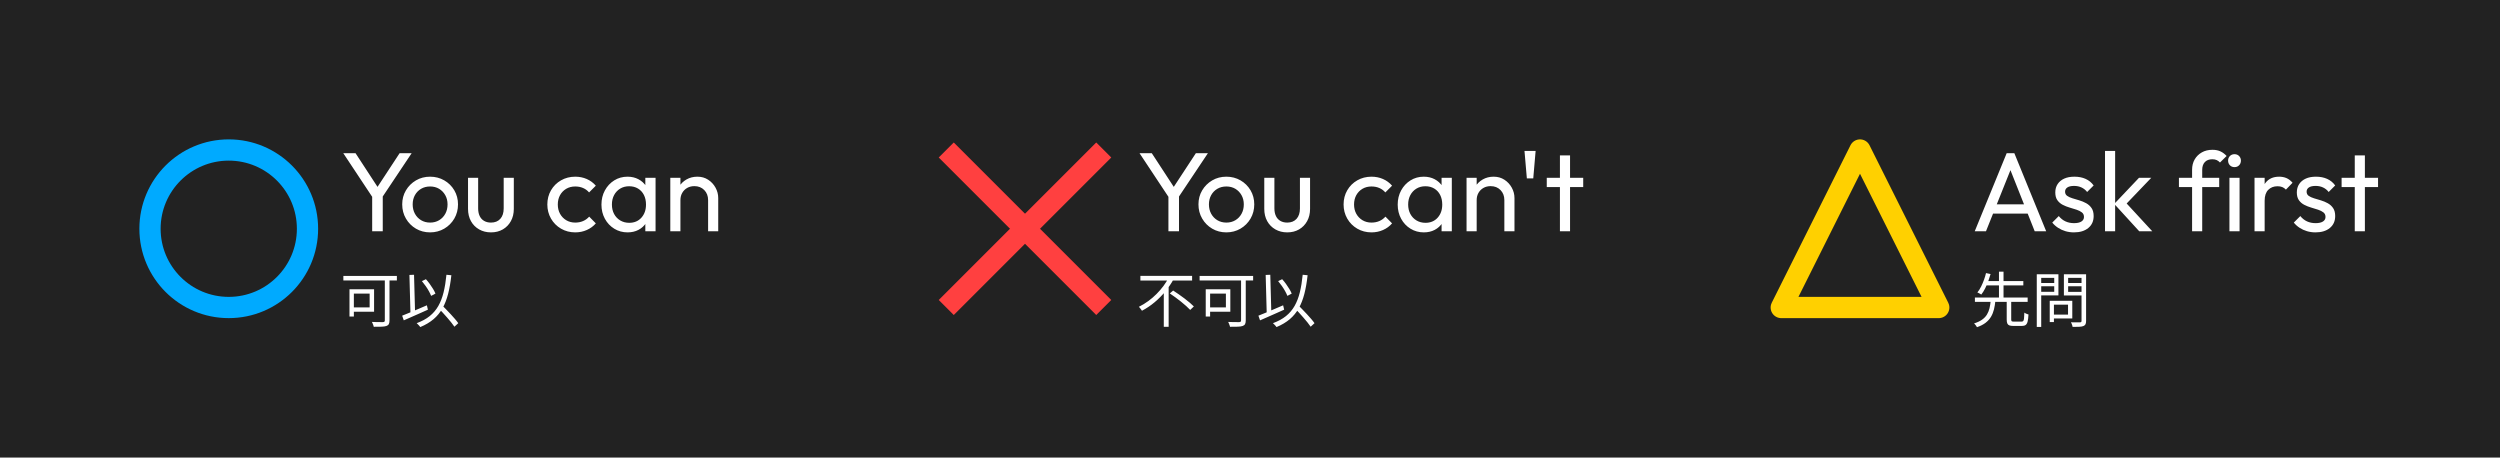
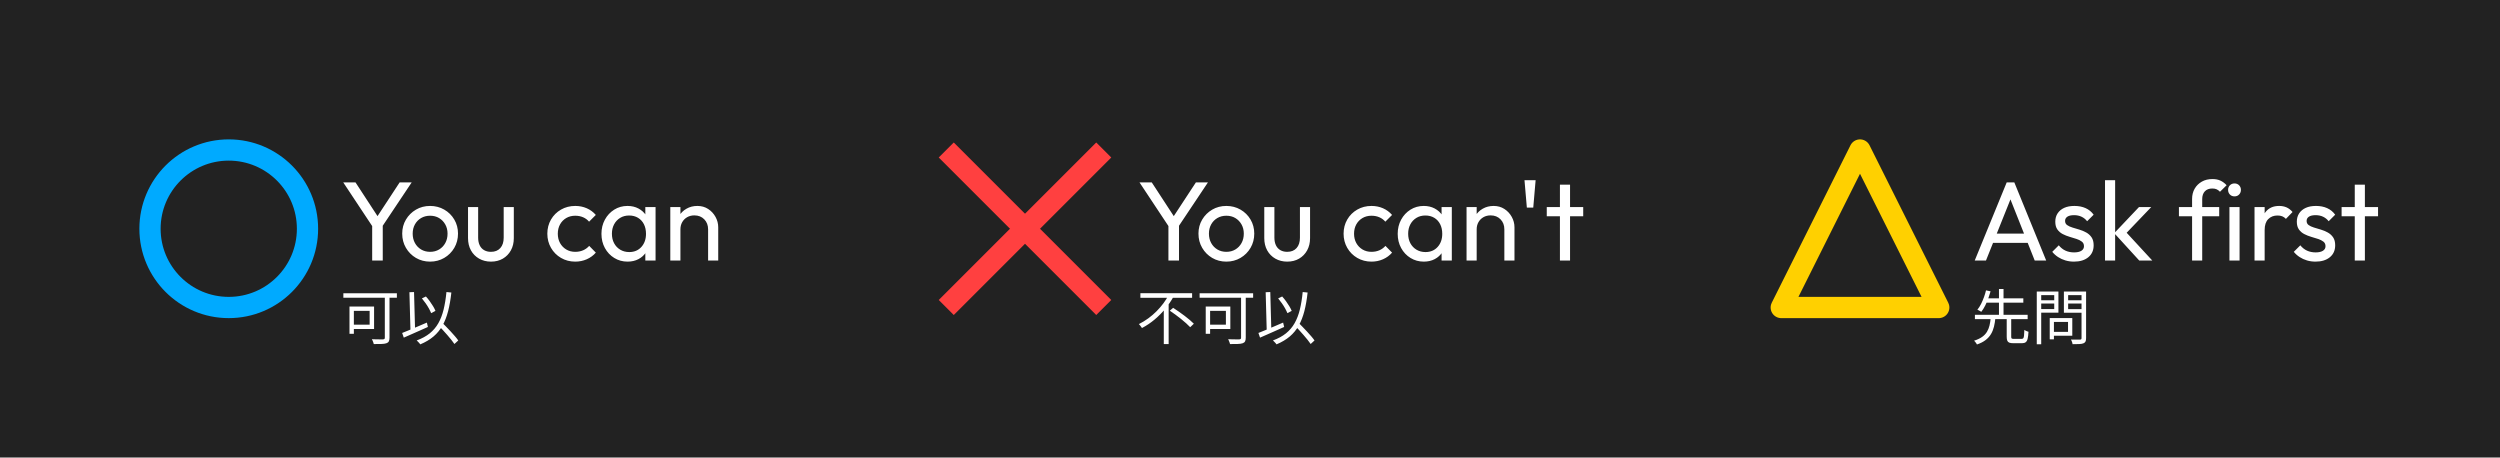
- <svg xmlns="http://www.w3.org/2000/svg" width="2000" height="366" viewBox="0 0 2000 366" fill="none">
+ <svg xmlns="http://www.w3.org/2000/svg" xmlns:xlink="http://www.w3.org/1999/xlink" width="2000px" height="366px" viewBox="0 0 2000 366" version="1.1">
  <defs>
-     <clipPath id="clip_path_1">
-       <rect width="2000" height="366" />
+     <path d="M2000 0L2000 0L2000 366L0 366L0 0L2000 0Z" id="path_1" />
+     <path d="M177 0L177 0L177 177L0 177L0 0L177 0Z" id="path_2" />
+     <clipPath id="clip_1">
+       <use xlink:href="#path_1" clip-rule="evenodd" fill-rule="evenodd" />
+     </clipPath>
+     <clipPath id="clip_2">
+       <use xlink:href="#path_2" clip-rule="evenodd" fill-rule="evenodd" />
    </clipPath>
  </defs>
-   <g clip-path="url(#clip_path_1)">
-     <rect width="2000" height="366" fill="#222222" fill-rule="evenodd" />
-     <g id="Group" transform="translate(95 95)">
-       <g>
-         <rect width="177" height="177" />
-         <path id="Oval" d="M0 63C0 28.206 28.206 0 63 0C97.794 0 126 28.206 126 63C126 97.794 97.794 126 63 126C28.206 126 0 97.794 0 63Z" fill="none" stroke-width="17" stroke="#00AAFF" transform="translate(25 25)" />
+   <g id="0">
+     <path d="M2000 0L2000 0L2000 366L0 366L0 0L2000 0Z" id="0" fill="#222222" stroke="none" />
+     <g id="Group" transform="translate(95 95)" clip-path="url(#clip_1)">
+       <g id="Circle" clip-path="url(#clip_2)" fill-opacity="1">
+         <path d="M177 0L177 0L177 177L0 177L0 0L177 0Z" id="Circle" fill="none" stroke="none" />
+         <path d="M25 88C25 53.206 53.206 25 88 25C122.794 25 151 53.206 151 88C151 122.794 122.794 151 88 151C53.206 151 25 122.794 25 88Z" id="Oval" fill="none" fill-rule="evenodd" stroke="#00AAFF" stroke-width="17" />
      </g>
-       <path d="M35.856 19.824L39.6 19.824L39.6 54.336Q39.6 56.256 39.048 57.288Q38.496 58.32 37.056 58.8Q35.664 59.28 33.144 59.352Q30.624 59.424 27.024 59.424Q26.928 58.896 26.664 58.2Q26.4 57.504 26.112 56.784Q25.824 56.064 25.536 55.536Q27.456 55.632 29.304 55.656C30.536 55.672 31.608 55.68 32.52 55.68Q33.888 55.68 34.464 55.68Q35.232 55.584 35.544 55.32Q35.856 55.056 35.856 54.288L35.856 19.824ZM7.584 29.424L11.088 29.424L11.088 51.216L7.584 51.216L7.584 29.424ZM9.072 29.424L27.264 29.424L27.264 47.376L9.072 47.376L9.072 43.92L23.712 43.92L23.712 32.88L9.072 32.88L9.072 29.424ZM2.688 18.768L45.504 18.768L45.504 22.368L2.688 22.368L2.688 18.768ZM65.52 22.896L68.736 21.36Q70.32 23.088 71.808 25.152Q73.296 27.216 74.496 29.208Q75.696 31.2 76.368 32.88L72.912 34.704Q72.288 33.072 71.136 30.984Q69.984 28.896 68.496 26.784Q67.008 24.672 65.52 22.896ZM49.728 50.544Q52.176 49.584 55.416 48.24Q58.656 46.896 62.28 45.336Q65.904 43.776 69.504 42.24L70.32 45.744Q67.008 47.232 63.552 48.768Q60.096 50.304 56.88 51.72Q53.664 53.136 51.024 54.288L49.728 50.544ZM78.528 44.256L81.312 41.856Q82.992 43.584 84.888 45.504Q86.784 47.424 88.608 49.416Q90.432 51.408 92.016 53.232Q93.6 55.056 94.608 56.544L91.536 59.376Q90.528 57.888 89.04 56.016Q87.552 54.144 85.752 52.104Q83.952 50.064 82.104 48.024Q80.256 45.984 78.528 44.256ZM85.152 17.808L89.088 18.192Q88.176 26.544 86.496 33.072Q84.816 39.6 82.008 44.616Q79.2 49.632 74.856 53.328Q70.512 57.024 64.224 59.664Q63.984 59.28 63.456 58.68Q62.928 58.08 62.352 57.504Q61.776 56.928 61.344 56.544Q67.584 54.24 71.784 50.856Q75.984 47.472 78.672 42.744Q81.36 38.016 82.872 31.848Q84.384 25.68 85.152 17.808ZM55.536 17.952L59.232 17.808L60.096 49.536L56.4 49.68L55.536 17.952Z" fill="#FFFFFF" transform="translate(177 107)" />
-       <path d="M27.18 64.62L2.61 27.54L12.42 27.54L32.22 57.87L27.81 57.87L47.7 27.54L57.33 27.54L32.58 64.62L27.18 64.62ZM25.74 90L25.74 59.04L34.2 59.04L34.2 90L25.74 90ZM72.09 90.9Q65.79 90.9 60.75 87.93Q55.71 84.96 52.74 79.875Q49.77 74.79 49.77 68.49Q49.77 62.28 52.74 57.285Q55.71 52.29 60.75 49.32Q65.79 46.35 72.09 46.35Q78.3 46.35 83.385 49.275Q88.47 52.2 91.44 57.24Q94.41 62.28 94.41 68.49Q94.41 74.79 91.44 79.875Q88.47 84.96 83.385 87.93Q78.3 90.9 72.09 90.9ZM72.09 83.07Q76.14 83.07 79.29 81.18Q82.44 79.29 84.24 76.005Q86.04 72.72 86.04 68.49Q86.04 64.35 84.195 61.11Q82.35 57.87 79.245 56.025Q76.14 54.18 72.09 54.18Q68.04 54.18 64.89 56.025Q61.74 57.87 59.94 61.11Q58.14 64.35 58.14 68.49Q58.14 72.72 59.94 76.005Q61.74 79.29 64.89 81.18Q68.04 83.07 72.09 83.07ZM120.78 90.9Q115.47 90.9 111.285 88.515Q107.1 86.13 104.76 81.9Q102.42 77.67 102.42 72.09L102.42 47.25L110.52 47.25L110.52 71.73Q110.52 75.24 111.735 77.805Q112.95 80.37 115.29 81.72Q117.63 83.07 120.78 83.07Q125.55 83.07 128.25 80.055Q130.95 77.04 130.95 71.73L130.95 47.25L139.05 47.25L139.05 72.09Q139.05 77.67 136.71 81.9Q134.37 86.13 130.275 88.515Q126.18 90.9 120.78 90.9ZM188.19 90.9Q181.89 90.9 176.805 87.93Q171.72 84.96 168.795 79.875Q165.87 74.79 165.87 68.58Q165.87 62.28 168.795 57.24Q171.72 52.2 176.805 49.275Q181.89 46.35 188.19 46.35Q193.14 46.35 197.37 48.195Q201.6 50.04 204.66 53.55L199.26 58.95Q197.28 56.61 194.445 55.395Q191.61 54.18 188.19 54.18Q184.14 54.18 180.99 56.025Q177.84 57.87 176.04 61.11Q174.24 64.35 174.24 68.58Q174.24 72.81 176.04 76.05Q177.84 79.29 180.99 81.18Q184.14 83.07 188.19 83.07Q191.61 83.07 194.445 81.855Q197.28 80.64 199.35 78.3L204.66 83.7Q201.69 87.12 197.415 89.01Q193.14 90.9 188.19 90.9ZM230.04 90.9Q224.19 90.9 219.42 87.975Q214.65 85.05 211.905 80.01Q209.16 74.97 209.16 68.67Q209.16 62.37 211.905 57.33Q214.65 52.29 219.375 49.32Q224.1 46.35 230.04 46.35Q234.9 46.35 238.725 48.375Q242.55 50.4 244.89 53.955Q247.23 57.51 247.5 62.19L247.5 75.06Q247.23 79.65 244.935 83.25Q242.64 86.85 238.815 88.875Q234.99 90.9 230.04 90.9ZM231.39 83.25Q237.42 83.25 241.11 79.155Q244.8 75.06 244.8 68.67Q244.8 64.26 243.135 60.975Q241.47 57.69 238.41 55.845Q235.35 54 231.3 54Q227.25 54 224.145 55.89Q221.04 57.78 219.285 61.065Q217.53 64.35 217.53 68.58Q217.53 72.9 219.285 76.185Q221.04 79.47 224.19 81.36Q227.34 83.25 231.39 83.25ZM244.26 90L244.26 78.48L245.79 68.04L244.26 57.69L244.26 47.25L252.45 47.25L252.45 90L244.26 90ZM294.48 90L294.48 65.07Q294.48 60.21 291.42 57.06Q288.36 53.91 283.5 53.91Q280.26 53.91 277.74 55.35Q275.22 56.79 273.78 59.31Q272.34 61.83 272.34 65.07L269.01 63.18Q269.01 58.32 271.17 54.54Q273.33 50.76 277.2 48.555Q281.07 46.35 285.93 46.35Q290.79 46.35 294.525 48.78Q298.26 51.21 300.42 55.125Q302.58 59.04 302.58 63.45L302.58 90L294.48 90ZM264.24 90L264.24 47.25L272.34 47.25L272.34 90L264.24 90Z" fill="#FFFFFF" transform="translate(177 0)" />
-     </g>
-     <g id="Group" transform="translate(732 95)">
-       <path d="M3.312 18.72L44.688 18.72L44.688 22.416L3.312 22.416L3.312 18.72ZM26.832 32.736L29.52 30.432Q31.632 31.824 33.984 33.432Q36.336 35.04 38.592 36.768Q40.848 38.496 42.792 40.128Q44.736 41.76 46.08 43.152L43.152 45.936Q41.856 44.544 39.96 42.84Q38.064 41.136 35.856 39.36Q33.648 37.584 31.32 35.88Q28.992 34.176 26.832 32.736ZM25.968 20.016L29.856 21.408Q27.168 26.352 23.328 31.056Q19.488 35.76 14.76 39.744Q10.032 43.728 4.56 46.608Q4.32 46.128 3.864 45.552Q3.408 44.976 2.952 44.4Q2.496 43.824 2.112 43.44Q6.048 41.472 9.624 38.856Q13.2 36.24 16.272 33.144Q19.344 30.048 21.816 26.712Q24.288 23.376 25.968 20.016ZM22.032 29.568L25.92 25.728L25.92 25.776L25.92 59.424L22.032 59.424L22.032 29.568ZM83.856 19.824L87.6 19.824L87.6 54.336Q87.6 56.256 87.048 57.288Q86.496 58.32 85.056 58.8Q83.664 59.28 81.144 59.352Q78.624 59.424 75.024 59.424Q74.928 58.896 74.664 58.2Q74.4 57.504 74.112 56.784Q73.824 56.064 73.536 55.536Q75.456 55.632 77.304 55.656C78.536 55.672 79.608 55.68 80.52 55.68Q81.888 55.68 82.464 55.68Q83.232 55.584 83.544 55.32Q83.856 55.056 83.856 54.288L83.856 19.824ZM55.584 29.424L59.088 29.424L59.088 51.216L55.584 51.216L55.584 29.424ZM57.072 29.424L75.264 29.424L75.264 47.376L57.072 47.376L57.072 43.92L71.712 43.92L71.712 32.88L57.072 32.88L57.072 29.424ZM50.688 18.768L93.504 18.768L93.504 22.368L50.688 22.368L50.688 18.768ZM113.52 22.896L116.736 21.36Q118.32 23.088 119.808 25.152Q121.296 27.216 122.496 29.208Q123.696 31.2 124.368 32.88L120.912 34.704Q120.288 33.072 119.136 30.984Q117.984 28.896 116.496 26.784Q115.008 24.672 113.52 22.896ZM97.728 50.544Q100.176 49.584 103.416 48.24Q106.656 46.896 110.28 45.336Q113.904 43.776 117.504 42.24L118.32 45.744Q115.008 47.232 111.552 48.768Q108.096 50.304 104.88 51.72Q101.664 53.136 99.024 54.288L97.728 50.544ZM126.528 44.256L129.312 41.856Q130.992 43.584 132.888 45.504Q134.784 47.424 136.608 49.416Q138.432 51.408 140.016 53.232Q141.6 55.056 142.608 56.544L139.536 59.376Q138.528 57.888 137.04 56.016Q135.552 54.144 133.752 52.104Q131.952 50.064 130.104 48.024Q128.256 45.984 126.528 44.256ZM133.152 17.808L137.088 18.192Q136.176 26.544 134.496 33.072Q132.816 39.6 130.008 44.616Q127.2 49.632 122.856 53.328Q118.512 57.024 112.224 59.664Q111.984 59.28 111.456 58.68Q110.928 58.08 110.352 57.504Q109.776 56.928 109.344 56.544Q115.584 54.24 119.784 50.856Q123.984 47.472 126.672 42.744Q129.36 38.016 130.872 31.848Q132.384 25.68 133.152 17.808ZM103.536 17.952L107.232 17.808L108.096 49.536L104.4 49.68L103.536 17.952Z" fill="#FFFFFF" transform="translate(177 107)" />
-       <path d="M27.18 64.62L2.61 27.54L12.42 27.54L32.22 57.87L27.81 57.87L47.7 27.54L57.33 27.54L32.58 64.62L27.18 64.62ZM25.74 90L25.74 59.04L34.2 59.04L34.2 90L25.74 90ZM72.09 90.9Q65.79 90.9 60.75 87.93Q55.71 84.96 52.74 79.875Q49.77 74.79 49.77 68.49Q49.77 62.28 52.74 57.285Q55.71 52.29 60.75 49.32Q65.79 46.35 72.09 46.35Q78.3 46.35 83.385 49.275Q88.47 52.2 91.44 57.24Q94.41 62.28 94.41 68.49Q94.41 74.79 91.44 79.875Q88.47 84.96 83.385 87.93Q78.3 90.9 72.09 90.9ZM72.09 83.07Q76.14 83.07 79.29 81.18Q82.44 79.29 84.24 76.005Q86.04 72.72 86.04 68.49Q86.04 64.35 84.195 61.11Q82.35 57.87 79.245 56.025Q76.14 54.18 72.09 54.18Q68.04 54.18 64.89 56.025Q61.74 57.87 59.94 61.11Q58.14 64.35 58.14 68.49Q58.14 72.72 59.94 76.005Q61.74 79.29 64.89 81.18Q68.04 83.07 72.09 83.07ZM120.78 90.9Q115.47 90.9 111.285 88.515Q107.1 86.13 104.76 81.9Q102.42 77.67 102.42 72.09L102.42 47.25L110.52 47.25L110.52 71.73Q110.52 75.24 111.735 77.805Q112.95 80.37 115.29 81.72Q117.63 83.07 120.78 83.07Q125.55 83.07 128.25 80.055Q130.95 77.04 130.95 71.73L130.95 47.25L139.05 47.25L139.05 72.09Q139.05 77.67 136.71 81.9Q134.37 86.13 130.275 88.515Q126.18 90.9 120.78 90.9ZM188.19 90.9Q181.89 90.9 176.805 87.93Q171.72 84.96 168.795 79.875Q165.87 74.79 165.87 68.58Q165.87 62.28 168.795 57.24Q171.72 52.2 176.805 49.275Q181.89 46.35 188.19 46.35Q193.14 46.35 197.37 48.195Q201.6 50.04 204.66 53.55L199.26 58.95Q197.28 56.61 194.445 55.395Q191.61 54.18 188.19 54.18Q184.14 54.18 180.99 56.025Q177.84 57.87 176.04 61.11Q174.24 64.35 174.24 68.58Q174.24 72.81 176.04 76.05Q177.84 79.29 180.99 81.18Q184.14 83.07 188.19 83.07Q191.61 83.07 194.445 81.855Q197.28 80.64 199.35 78.3L204.66 83.7Q201.69 87.12 197.415 89.01Q193.14 90.9 188.19 90.9ZM230.04 90.9Q224.19 90.9 219.42 87.975Q214.65 85.05 211.905 80.01Q209.16 74.97 209.16 68.67Q209.16 62.37 211.905 57.33Q214.65 52.29 219.375 49.32Q224.1 46.35 230.04 46.35Q234.9 46.35 238.725 48.375Q242.55 50.4 244.89 53.955Q247.23 57.51 247.5 62.19L247.5 75.06Q247.23 79.65 244.935 83.25Q242.64 86.85 238.815 88.875Q234.99 90.9 230.04 90.9ZM231.39 83.25Q237.42 83.25 241.11 79.155Q244.8 75.06 244.8 68.67Q244.8 64.26 243.135 60.975Q241.47 57.69 238.41 55.845Q235.35 54 231.3 54Q227.25 54 224.145 55.89Q221.04 57.78 219.285 61.065Q217.53 64.35 217.53 68.58Q217.53 72.9 219.285 76.185Q221.04 79.47 224.19 81.36Q227.34 83.25 231.39 83.25ZM244.26 90L244.26 78.48L245.79 68.04L244.26 57.69L244.26 47.25L252.45 47.25L252.45 90L244.26 90ZM294.48 90L294.48 65.07Q294.48 60.21 291.42 57.06Q288.36 53.91 283.5 53.91Q280.26 53.91 277.74 55.35Q275.22 56.79 273.78 59.31Q272.34 61.83 272.34 65.07L269.01 63.18Q269.01 58.32 271.17 54.54Q273.33 50.76 277.2 48.555Q281.07 46.35 285.93 46.35Q290.79 46.35 294.525 48.78Q298.26 51.21 300.42 55.125Q302.58 59.04 302.58 63.45L302.58 90L294.48 90ZM264.24 90L264.24 47.25L272.34 47.25L272.34 90L264.24 90ZM312.48 47.7L310.59 25.74L319.5 25.74L317.61 47.7L312.48 47.7ZM338.94 90L338.94 29.34L347.04 29.34L347.04 90L338.94 90ZM328.41 54.63L328.41 47.25L357.57 47.25L357.57 54.63L328.41 54.63Z" fill="#FFFFFF" transform="translate(177 0)" />
-       <g>
-         <rect width="177" height="177" />
-         <path id="Path" d="M0 126L126 0" fill="none" stroke-width="17" stroke="#FF4040" transform="translate(25 25)" />
-         <path id="Path" d="M0 0L126 126" fill="none" stroke-width="17" stroke="#FF4040" transform="translate(25 25)" />
+       <g id="可以" transform="translate(177 107)">
+         <g transform="translate(0, 13.824)" id="可以" fill="#FFFFFF">
+           <path d="M35.856 19.824L39.6 19.824L39.6 54.336Q39.6 56.256 39.048 57.288Q38.496 58.32 37.056 58.8Q35.664 59.28 33.144 59.352Q30.624 59.424 27.024 59.424Q26.928 58.896 26.664 58.2Q26.4 57.504 26.112 56.784Q25.824 56.064 25.536 55.536Q27.456 55.632 29.304 55.656C30.536 55.672 31.608 55.68 32.52 55.68Q33.888 55.68 34.464 55.68Q35.232 55.584 35.544 55.32Q35.856 55.056 35.856 54.288L35.856 19.824ZM7.584 29.424L11.088 29.424L11.088 51.216L7.584 51.216L7.584 29.424ZM9.072 29.424L27.264 29.424L27.264 47.376L9.072 47.376L9.072 43.92L23.712 43.92L23.712 32.88L9.072 32.88L9.072 29.424ZM2.688 18.768L45.504 18.768L45.504 22.368L2.688 22.368L2.688 18.768ZM65.52 22.896L68.736 21.36Q70.32 23.088 71.808 25.152Q73.296 27.216 74.496 29.208Q75.696 31.2 76.368 32.88L72.912 34.704Q72.288 33.072 71.136 30.984Q69.984 28.896 68.496 26.784Q67.008 24.672 65.52 22.896ZM49.728 50.544Q52.176 49.584 55.416 48.24Q58.656 46.896 62.28 45.336Q65.904 43.776 69.504 42.24L70.32 45.744Q67.008 47.232 63.552 48.768Q60.096 50.304 56.88 51.72Q53.664 53.136 51.024 54.288L49.728 50.544ZM78.528 44.256L81.312 41.856Q82.992 43.584 84.888 45.504Q86.784 47.424 88.608 49.416Q90.432 51.408 92.016 53.232Q93.6 55.056 94.608 56.544L91.536 59.376Q90.528 57.888 89.04 56.016Q87.552 54.144 85.752 52.104Q83.952 50.064 82.104 48.024Q80.256 45.984 78.528 44.256ZM85.152 17.808L89.088 18.192Q88.176 26.544 86.496 33.072Q84.816 39.6 82.008 44.616Q79.2 49.632 74.856 53.328Q70.512 57.024 64.224 59.664Q63.984 59.28 63.456 58.68Q62.928 58.08 62.352 57.504Q61.776 56.928 61.344 56.544Q67.584 54.24 71.784 50.856Q75.984 47.472 78.672 42.744Q81.36 38.016 82.872 31.848Q84.384 25.68 85.152 17.808ZM55.536 17.952L59.232 17.808L60.096 49.536L56.4 49.68L55.536 17.952Z" />
+         </g>
+       </g>
+       <g id="You-can" transform="translate(177 0)">
+         <g transform="translate(0, 23.4)" id="You-can" fill="#FFFFFF">
+           <path d="M27.18 64.62L2.61 27.54L12.42 27.54L32.22 57.87L27.81 57.87L47.7 27.54L57.33 27.54L32.58 64.62L27.18 64.62ZM25.74 90L25.74 59.04L34.2 59.04L34.2 90L25.74 90ZM72.09 90.9Q65.79 90.9 60.75 87.93Q55.71 84.96 52.74 79.875Q49.77 74.79 49.77 68.49Q49.77 62.28 52.74 57.285Q55.71 52.29 60.75 49.32Q65.79 46.35 72.09 46.35Q78.3 46.35 83.385 49.275Q88.47 52.2 91.44 57.24Q94.41 62.28 94.41 68.49Q94.41 74.79 91.44 79.875Q88.47 84.96 83.385 87.93Q78.3 90.9 72.09 90.9ZM72.09 83.07Q76.14 83.07 79.29 81.18Q82.44 79.29 84.24 76.005Q86.04 72.72 86.04 68.49Q86.04 64.35 84.195 61.11Q82.35 57.87 79.245 56.025Q76.14 54.18 72.09 54.18Q68.04 54.18 64.89 56.025Q61.74 57.87 59.94 61.11Q58.14 64.35 58.14 68.49Q58.14 72.72 59.94 76.005Q61.74 79.29 64.89 81.18Q68.04 83.07 72.09 83.07ZM120.78 90.9Q115.47 90.9 111.285 88.515Q107.1 86.13 104.76 81.9Q102.42 77.67 102.42 72.09L102.42 47.25L110.52 47.25L110.52 71.73Q110.52 75.24 111.735 77.805Q112.95 80.37 115.29 81.72Q117.63 83.07 120.78 83.07Q125.55 83.07 128.25 80.055Q130.95 77.04 130.95 71.73L130.95 47.25L139.05 47.25L139.05 72.09Q139.05 77.67 136.71 81.9Q134.37 86.13 130.275 88.515Q126.18 90.9 120.78 90.9ZM188.19 90.9Q181.89 90.9 176.805 87.93Q171.72 84.96 168.795 79.875Q165.87 74.79 165.87 68.58Q165.87 62.28 168.795 57.24Q171.72 52.2 176.805 49.275Q181.89 46.35 188.19 46.35Q193.14 46.35 197.37 48.195Q201.6 50.04 204.66 53.55L199.26 58.95Q197.28 56.61 194.445 55.395Q191.61 54.18 188.19 54.18Q184.14 54.18 180.99 56.025Q177.84 57.87 176.04 61.11Q174.24 64.35 174.24 68.58Q174.24 72.81 176.04 76.05Q177.84 79.29 180.99 81.18Q184.14 83.07 188.19 83.07Q191.61 83.07 194.445 81.855Q197.28 80.64 199.35 78.3L204.66 83.7Q201.69 87.12 197.415 89.01Q193.14 90.9 188.19 90.9ZM230.04 90.9Q224.19 90.9 219.42 87.975Q214.65 85.05 211.905 80.01Q209.16 74.97 209.16 68.67Q209.16 62.37 211.905 57.33Q214.65 52.29 219.375 49.32Q224.1 46.35 230.04 46.35Q234.9 46.35 238.725 48.375Q242.55 50.4 244.89 53.955Q247.23 57.51 247.5 62.19L247.5 75.06Q247.23 79.65 244.935 83.25Q242.64 86.85 238.815 88.875Q234.99 90.9 230.04 90.9ZM231.39 83.25Q237.42 83.25 241.11 79.155Q244.8 75.06 244.8 68.67Q244.8 64.26 243.135 60.975Q241.47 57.69 238.41 55.845Q235.35 54 231.3 54Q227.25 54 224.145 55.89Q221.04 57.78 219.285 61.065Q217.53 64.35 217.53 68.58Q217.53 72.9 219.285 76.185Q221.04 79.47 224.19 81.36Q227.34 83.25 231.39 83.25ZM244.26 90L244.26 78.48L245.79 68.04L244.26 57.69L244.26 47.25L252.45 47.25L252.45 90L244.26 90ZM294.48 90L294.48 65.07Q294.48 60.21 291.42 57.06Q288.36 53.91 283.5 53.91Q280.26 53.91 277.74 55.35Q275.22 56.79 273.78 59.31Q272.34 61.83 272.34 65.07L269.01 63.18Q269.01 58.32 271.17 54.54Q273.33 50.76 277.2 48.555Q281.07 46.35 285.93 46.35Q290.79 46.35 294.525 48.78Q298.26 51.21 300.42 55.125Q302.58 59.04 302.58 63.45L302.58 90L294.48 90ZM264.24 90L264.24 47.25L272.34 47.25L272.34 90L264.24 90Z" />
+         </g>
      </g>
    </g>
-     <g id="Group" transform="translate(1400 95)">
-       <path d="M28.368 38.544L31.968 38.544L31.968 53.616Q31.968 54.672 32.376 54.984Q32.784 55.296 34.128 55.296Q34.464 55.296 35.28 55.296Q36.096 55.296 37.08 55.296Q38.064 55.296 38.952 55.296Q39.84 55.296 40.224 55.296Q41.136 55.296 41.592 54.792Q42.048 54.288 42.216 52.752Q42.384 51.216 42.48 48.096Q42.864 48.384 43.464 48.696Q44.064 49.008 44.688 49.224Q45.312 49.44 45.792 49.584Q45.6 53.232 45.096 55.224Q44.592 57.216 43.512 57.984Q42.432 58.752 40.512 58.752Q40.176 58.752 39.216 58.752Q38.256 58.752 37.104 58.752Q35.952 58.752 35.016 58.752Q34.08 58.752 33.744 58.752Q31.584 58.752 30.432 58.296Q29.28 57.84 28.824 56.712Q28.368 55.584 28.368 53.616L28.368 38.544ZM2.928 36L45.12 36L45.12 39.504L2.928 39.504L2.928 36ZM10.848 22.848L41.664 22.848L41.664 26.304L10.848 26.304L10.848 22.848ZM15.552 38.688L19.296 38.688Q18.96 42.336 18.168 45.552Q17.376 48.768 15.792 51.432Q14.208 54.096 11.496 56.208Q8.784 58.32 4.56 59.76Q4.368 59.28 3.96 58.728Q3.552 58.176 3.12 57.624Q2.688 57.072 2.256 56.736Q6.192 55.488 8.688 53.712Q11.184 51.936 12.576 49.608Q13.968 47.28 14.616 44.544Q15.264 41.808 15.552 38.688ZM11.808 16.464L15.456 17.232Q14.688 19.968 13.608 22.944Q12.528 25.92 11.112 28.728Q9.696 31.536 8.016 33.648Q7.632 33.36 7.056 33.048Q6.48 32.736 5.928 32.424Q5.376 32.112 4.896 31.968Q6.576 29.904 7.896 27.24Q9.216 24.576 10.224 21.768Q11.232 18.96 11.808 16.464ZM22.176 15.36L25.824 15.36L25.824 37.152L22.176 37.152L22.176 15.36ZM64.368 38.64L80.832 38.64L80.832 52.752L64.368 52.752L64.368 49.68L77.424 49.68L77.424 41.712L64.368 41.712L64.368 38.64ZM62.784 38.64L66.144 38.64L66.144 55.632L62.784 55.632L62.784 38.64ZM54.096 24.384L67.44 24.384L67.44 27.024L54.096 27.024L54.096 24.384ZM76.224 24.384L89.856 24.384L89.856 27.024L76.224 27.024L76.224 24.384ZM88.224 17.424L91.872 17.424L91.872 54.672Q91.872 56.496 91.392 57.432Q90.912 58.368 89.712 58.848Q88.512 59.328 86.376 59.424Q84.24 59.52 81.072 59.52Q81.024 58.992 80.808 58.32Q80.592 57.648 80.328 56.976Q80.064 56.304 79.776 55.824Q81.408 55.872 82.872 55.872Q84.336 55.872 85.464 55.872Q86.592 55.872 87.024 55.872Q87.696 55.824 87.96 55.56Q88.224 55.296 88.224 54.672L88.224 17.424ZM54.384 17.424L69.744 17.424L69.744 34.32L54.384 34.32L54.384 31.44L66.384 31.44L66.384 20.304L54.384 20.304L54.384 17.424ZM90.144 17.424L90.144 20.304L77.52 20.304L77.52 31.488L90.144 31.488L90.144 34.368L74.112 34.368L74.112 17.424L90.144 17.424ZM52.416 17.424L55.968 17.424L55.968 59.568L52.416 59.568L52.416 17.424Z" fill="#FFFFFF" transform="translate(177 107)" />
-       <path d="M2.79 90L28.35 27.54L34.47 27.54L59.94 90L50.76 90L29.79 37.17L32.94 37.17L11.79 90L2.79 90ZM14.94 75.87L14.94 68.49L47.79 68.49L47.79 75.87L14.94 75.87ZM82.17 90.9Q78.57 90.9 75.375 89.955Q72.18 89.01 69.48 87.255Q66.78 85.5 64.8 83.07L70.02 77.85Q72.36 80.73 75.42 82.125Q78.48 83.52 82.26 83.52Q86.04 83.52 88.11 82.215Q90.18 80.91 90.18 78.57Q90.18 76.23 88.515 74.925Q86.85 73.62 84.24 72.765Q81.63 71.91 78.705 71.055Q75.78 70.2 73.17 68.85Q70.56 67.5 68.895 65.16Q67.23 62.82 67.23 58.95Q67.23 55.08 69.12 52.245Q71.01 49.41 74.385 47.88Q77.76 46.35 82.53 46.35Q87.57 46.35 91.485 48.105Q95.4 49.86 97.92 53.37L92.7 58.59Q90.9 56.25 88.245 54.99Q85.59 53.73 82.26 53.73Q78.75 53.73 76.905 54.945Q75.06 56.16 75.06 58.32Q75.06 60.48 76.68 61.65Q78.3 62.82 80.955 63.63Q83.61 64.44 86.49 65.295Q89.37 66.15 91.98 67.59Q94.59 69.03 96.255 71.46Q97.92 73.89 97.92 77.85Q97.92 83.88 93.645 87.39Q89.37 90.9 82.17 90.9ZM134.37 90L114.39 68.13L134.19 47.25L144 47.25L121.95 70.29L122.31 65.61L144.81 90L134.37 90ZM107.01 90L107.01 25.74L115.11 25.74L115.11 90L107.01 90ZM176.67 90L176.67 40.86Q176.67 36.09 178.74 32.535Q180.81 28.98 184.455 26.91Q188.1 24.84 192.96 24.84Q196.65 24.84 199.35 26.1Q202.05 27.36 204.3 29.79L198.99 35.01Q197.82 33.75 196.38 33.075Q194.94 32.4 192.87 32.4Q189 32.4 186.885 34.65Q184.77 36.9 184.77 40.86L184.77 90L176.67 90ZM166.14 54.63L166.14 47.25L198.36 47.25L198.36 54.63L166.14 54.63ZM206.55 90L206.55 47.25L214.65 47.25L214.65 90L206.55 90ZM210.6 38.7Q208.35 38.7 206.91 37.215Q205.47 35.73 205.47 33.48Q205.47 31.32 206.91 29.835Q208.35 28.35 210.6 28.35Q212.85 28.35 214.29 29.835Q215.73 31.32 215.73 33.48Q215.73 35.73 214.29 37.215Q212.85 38.7 210.6 38.7ZM226.62 90L226.62 47.25L234.72 47.25L234.72 90L226.62 90ZM234.72 65.61L231.66 64.26Q231.66 56.07 235.44 51.21Q239.22 46.35 246.33 46.35Q249.57 46.35 252.18 47.475Q254.79 48.6 257.04 51.21L251.73 56.7Q250.38 55.26 248.76 54.63Q247.14 54 244.98 54Q240.48 54 237.6 56.88Q234.72 59.76 234.72 65.61ZM275.4 90.9Q271.8 90.9 268.605 89.955Q265.41 89.01 262.71 87.255Q260.01 85.5 258.03 83.07L263.25 77.85Q265.59 80.73 268.65 82.125Q271.71 83.52 275.49 83.52Q279.27 83.52 281.34 82.215Q283.41 80.91 283.41 78.57Q283.41 76.23 281.745 74.925Q280.08 73.62 277.47 72.765Q274.86 71.91 271.935 71.055Q269.01 70.2 266.4 68.85Q263.79 67.5 262.125 65.16Q260.46 62.82 260.46 58.95Q260.46 55.08 262.35 52.245Q264.24 49.41 267.615 47.88Q270.99 46.35 275.76 46.35Q280.8 46.35 284.715 48.105Q288.63 49.86 291.15 53.37L285.93 58.59Q284.13 56.25 281.475 54.99Q278.82 53.73 275.49 53.73Q271.98 53.73 270.135 54.945Q268.29 56.16 268.29 58.32Q268.29 60.48 269.91 61.65Q271.53 62.82 274.185 63.63Q276.84 64.44 279.72 65.295Q282.6 66.15 285.21 67.59Q287.82 69.03 289.485 71.46Q291.15 73.89 291.15 77.85Q291.15 83.88 286.875 87.39Q282.6 90.9 275.4 90.9ZM306.81 90L306.81 29.34L314.91 29.34L314.91 90L306.81 90ZM296.28 54.63L296.28 47.25L325.44 47.25L325.44 54.63L296.28 54.63Z" fill="#FFFFFF" transform="translate(177 0)" />
-       <g>
-         <rect width="177" height="177" />
-         <path id="Triangle" d="M63 0L126 126L0 126L63 0Z" fill="none" stroke-width="17" stroke="#FFD000" stroke-linejoin="round" transform="translate(25 25)" />
+     <g id="Group" transform="translate(732 95)" clip-path="url(#clip_1)">
+       <g id="不可以" transform="translate(177 107)">
+         <g transform="translate(0, 13.824)" id="不可以" fill="#FFFFFF">
+           <path d="M3.312 18.72L44.688 18.72L44.688 22.416L3.312 22.416L3.312 18.72ZM26.832 32.736L29.52 30.432Q31.632 31.824 33.984 33.432Q36.336 35.04 38.592 36.768Q40.848 38.496 42.792 40.128Q44.736 41.76 46.08 43.152L43.152 45.936Q41.856 44.544 39.96 42.84Q38.064 41.136 35.856 39.36Q33.648 37.584 31.32 35.88Q28.992 34.176 26.832 32.736ZM25.968 20.016L29.856 21.408Q27.168 26.352 23.328 31.056Q19.488 35.76 14.76 39.744Q10.032 43.728 4.56 46.608Q4.32 46.128 3.864 45.552Q3.408 44.976 2.952 44.4Q2.496 43.824 2.112 43.44Q6.048 41.472 9.624 38.856Q13.2 36.24 16.272 33.144Q19.344 30.048 21.816 26.712Q24.288 23.376 25.968 20.016ZM22.032 29.568L25.92 25.728L25.92 25.776L25.92 59.424L22.032 59.424L22.032 29.568ZM83.856 19.824L87.6 19.824L87.6 54.336Q87.6 56.256 87.048 57.288Q86.496 58.32 85.056 58.8Q83.664 59.28 81.144 59.352Q78.624 59.424 75.024 59.424Q74.928 58.896 74.664 58.2Q74.4 57.504 74.112 56.784Q73.824 56.064 73.536 55.536Q75.456 55.632 77.304 55.656C78.536 55.672 79.608 55.68 80.52 55.68Q81.888 55.68 82.464 55.68Q83.232 55.584 83.544 55.32Q83.856 55.056 83.856 54.288L83.856 19.824ZM55.584 29.424L59.088 29.424L59.088 51.216L55.584 51.216L55.584 29.424ZM57.072 29.424L75.264 29.424L75.264 47.376L57.072 47.376L57.072 43.92L71.712 43.92L71.712 32.88L57.072 32.88L57.072 29.424ZM50.688 18.768L93.504 18.768L93.504 22.368L50.688 22.368L50.688 18.768ZM113.52 22.896L116.736 21.36Q118.32 23.088 119.808 25.152Q121.296 27.216 122.496 29.208Q123.696 31.2 124.368 32.88L120.912 34.704Q120.288 33.072 119.136 30.984Q117.984 28.896 116.496 26.784Q115.008 24.672 113.52 22.896ZM97.728 50.544Q100.176 49.584 103.416 48.24Q106.656 46.896 110.28 45.336Q113.904 43.776 117.504 42.24L118.32 45.744Q115.008 47.232 111.552 48.768Q108.096 50.304 104.88 51.72Q101.664 53.136 99.024 54.288L97.728 50.544ZM126.528 44.256L129.312 41.856Q130.992 43.584 132.888 45.504Q134.784 47.424 136.608 49.416Q138.432 51.408 140.016 53.232Q141.6 55.056 142.608 56.544L139.536 59.376Q138.528 57.888 137.04 56.016Q135.552 54.144 133.752 52.104Q131.952 50.064 130.104 48.024Q128.256 45.984 126.528 44.256ZM133.152 17.808L137.088 18.192Q136.176 26.544 134.496 33.072Q132.816 39.6 130.008 44.616Q127.2 49.632 122.856 53.328Q118.512 57.024 112.224 59.664Q111.984 59.28 111.456 58.68Q110.928 58.08 110.352 57.504Q109.776 56.928 109.344 56.544Q115.584 54.24 119.784 50.856Q123.984 47.472 126.672 42.744Q129.36 38.016 130.872 31.848Q132.384 25.68 133.152 17.808ZM103.536 17.952L107.232 17.808L108.096 49.536L104.4 49.68L103.536 17.952Z" />
+         </g>
+       </g>
+       <g id="You-can't" transform="translate(177 0)">
+         <g transform="translate(0, 23.4)" id="You-can't" fill="#FFFFFF">
+           <path d="M27.18 64.62L2.61 27.54L12.42 27.54L32.22 57.87L27.81 57.87L47.7 27.54L57.33 27.54L32.58 64.62L27.18 64.62ZM25.74 90L25.74 59.04L34.2 59.04L34.2 90L25.74 90ZM72.09 90.9Q65.79 90.9 60.75 87.93Q55.71 84.96 52.74 79.875Q49.77 74.79 49.77 68.49Q49.77 62.28 52.74 57.285Q55.71 52.29 60.75 49.32Q65.79 46.35 72.09 46.35Q78.3 46.35 83.385 49.275Q88.47 52.2 91.44 57.24Q94.41 62.28 94.41 68.49Q94.41 74.79 91.44 79.875Q88.47 84.96 83.385 87.93Q78.3 90.9 72.09 90.9ZM72.09 83.07Q76.14 83.07 79.29 81.18Q82.44 79.29 84.24 76.005Q86.04 72.72 86.04 68.49Q86.04 64.35 84.195 61.11Q82.35 57.87 79.245 56.025Q76.14 54.18 72.09 54.18Q68.04 54.18 64.89 56.025Q61.74 57.87 59.94 61.11Q58.14 64.35 58.14 68.49Q58.14 72.72 59.94 76.005Q61.74 79.29 64.89 81.18Q68.04 83.07 72.09 83.07ZM120.78 90.9Q115.47 90.9 111.285 88.515Q107.1 86.13 104.76 81.9Q102.42 77.67 102.42 72.09L102.42 47.25L110.52 47.25L110.52 71.73Q110.52 75.24 111.735 77.805Q112.95 80.37 115.29 81.72Q117.63 83.07 120.78 83.07Q125.55 83.07 128.25 80.055Q130.95 77.04 130.95 71.73L130.95 47.25L139.05 47.25L139.05 72.09Q139.05 77.67 136.71 81.9Q134.37 86.13 130.275 88.515Q126.18 90.9 120.78 90.9ZM188.19 90.9Q181.89 90.9 176.805 87.93Q171.72 84.96 168.795 79.875Q165.87 74.79 165.87 68.58Q165.87 62.28 168.795 57.24Q171.72 52.2 176.805 49.275Q181.89 46.35 188.19 46.35Q193.14 46.35 197.37 48.195Q201.6 50.04 204.66 53.55L199.26 58.95Q197.28 56.61 194.445 55.395Q191.61 54.18 188.19 54.18Q184.14 54.18 180.99 56.025Q177.84 57.87 176.04 61.11Q174.24 64.35 174.24 68.58Q174.24 72.81 176.04 76.05Q177.84 79.29 180.99 81.18Q184.14 83.07 188.19 83.07Q191.61 83.07 194.445 81.855Q197.28 80.64 199.35 78.3L204.66 83.7Q201.69 87.12 197.415 89.01Q193.14 90.9 188.19 90.9ZM230.04 90.9Q224.19 90.9 219.42 87.975Q214.65 85.05 211.905 80.01Q209.16 74.97 209.16 68.67Q209.16 62.37 211.905 57.33Q214.65 52.29 219.375 49.32Q224.1 46.35 230.04 46.35Q234.9 46.35 238.725 48.375Q242.55 50.4 244.89 53.955Q247.23 57.51 247.5 62.19L247.5 75.06Q247.23 79.65 244.935 83.25Q242.64 86.85 238.815 88.875Q234.99 90.9 230.04 90.9ZM231.39 83.25Q237.42 83.25 241.11 79.155Q244.8 75.06 244.8 68.67Q244.8 64.26 243.135 60.975Q241.47 57.69 238.41 55.845Q235.35 54 231.3 54Q227.25 54 224.145 55.89Q221.04 57.78 219.285 61.065Q217.53 64.35 217.53 68.58Q217.53 72.9 219.285 76.185Q221.04 79.47 224.19 81.36Q227.34 83.25 231.39 83.25ZM244.26 90L244.26 78.48L245.79 68.04L244.26 57.69L244.26 47.25L252.45 47.25L252.45 90L244.26 90ZM294.48 90L294.48 65.07Q294.48 60.21 291.42 57.06Q288.36 53.91 283.5 53.91Q280.26 53.91 277.74 55.35Q275.22 56.79 273.78 59.31Q272.34 61.83 272.34 65.07L269.01 63.18Q269.01 58.32 271.17 54.54Q273.33 50.76 277.2 48.555Q281.07 46.35 285.93 46.35Q290.79 46.35 294.525 48.78Q298.26 51.21 300.42 55.125Q302.58 59.04 302.58 63.45L302.58 90L294.48 90ZM264.24 90L264.24 47.25L272.34 47.25L272.34 90L264.24 90ZM312.48 47.7L310.59 25.74L319.5 25.74L317.61 47.7L312.48 47.7ZM338.94 90L338.94 29.34L347.04 29.34L347.04 90L338.94 90ZM328.41 54.63L328.41 47.25L357.57 47.25L357.57 54.63L328.41 54.63Z" />
+         </g>
+       </g>
+       <g id="Cross" clip-path="url(#clip_2)" fill-opacity="1">
+         <path d="M177 0L177 0L177 177L0 177L0 0L177 0Z" id="Cross" fill="none" stroke="none" />
+         <path d="M25 151L151 25" id="Path" fill="none" fill-rule="evenodd" stroke="#FF4040" stroke-width="17" />
+         <path d="M25 25L151 151" id="Path" fill="none" fill-rule="evenodd" stroke="#FF4040" stroke-width="17" />
+       </g>
+     </g>
+     <g id="Group" transform="translate(1400 95)" clip-path="url(#clip_1)">
+       <g id="先問" transform="translate(177 107)">
+         <g transform="translate(0, 13.824)" id="先問" fill="#FFFFFF">
+           <path d="M28.368 38.544L31.968 38.544L31.968 53.616Q31.968 54.672 32.376 54.984Q32.784 55.296 34.128 55.296Q34.464 55.296 35.28 55.296Q36.096 55.296 37.08 55.296Q38.064 55.296 38.952 55.296Q39.84 55.296 40.224 55.296Q41.136 55.296 41.592 54.792Q42.048 54.288 42.216 52.752Q42.384 51.216 42.48 48.096Q42.864 48.384 43.464 48.696Q44.064 49.008 44.688 49.224Q45.312 49.44 45.792 49.584Q45.6 53.232 45.096 55.224Q44.592 57.216 43.512 57.984Q42.432 58.752 40.512 58.752Q40.176 58.752 39.216 58.752Q38.256 58.752 37.104 58.752Q35.952 58.752 35.016 58.752Q34.08 58.752 33.744 58.752Q31.584 58.752 30.432 58.296Q29.28 57.84 28.824 56.712Q28.368 55.584 28.368 53.616L28.368 38.544ZM2.928 36L45.12 36L45.12 39.504L2.928 39.504L2.928 36ZM10.848 22.848L41.664 22.848L41.664 26.304L10.848 26.304L10.848 22.848ZM15.552 38.688L19.296 38.688Q18.96 42.336 18.168 45.552Q17.376 48.768 15.792 51.432Q14.208 54.096 11.496 56.208Q8.784 58.32 4.56 59.76Q4.368 59.28 3.96 58.728Q3.552 58.176 3.12 57.624Q2.688 57.072 2.256 56.736Q6.192 55.488 8.688 53.712Q11.184 51.936 12.576 49.608Q13.968 47.28 14.616 44.544Q15.264 41.808 15.552 38.688ZM11.808 16.464L15.456 17.232Q14.688 19.968 13.608 22.944Q12.528 25.92 11.112 28.728Q9.696 31.536 8.016 33.648Q7.632 33.36 7.056 33.048Q6.48 32.736 5.928 32.424Q5.376 32.112 4.896 31.968Q6.576 29.904 7.896 27.24Q9.216 24.576 10.224 21.768Q11.232 18.96 11.808 16.464ZM22.176 15.36L25.824 15.36L25.824 37.152L22.176 37.152L22.176 15.36ZM64.368 38.64L80.832 38.64L80.832 52.752L64.368 52.752L64.368 49.68L77.424 49.68L77.424 41.712L64.368 41.712L64.368 38.64ZM62.784 38.64L66.144 38.64L66.144 55.632L62.784 55.632L62.784 38.64ZM54.096 24.384L67.44 24.384L67.44 27.024L54.096 27.024L54.096 24.384ZM76.224 24.384L89.856 24.384L89.856 27.024L76.224 27.024L76.224 24.384ZM88.224 17.424L91.872 17.424L91.872 54.672Q91.872 56.496 91.392 57.432Q90.912 58.368 89.712 58.848Q88.512 59.328 86.376 59.424Q84.24 59.52 81.072 59.52Q81.024 58.992 80.808 58.32Q80.592 57.648 80.328 56.976Q80.064 56.304 79.776 55.824Q81.408 55.872 82.872 55.872Q84.336 55.872 85.464 55.872Q86.592 55.872 87.024 55.872Q87.696 55.824 87.96 55.56Q88.224 55.296 88.224 54.672L88.224 17.424ZM54.384 17.424L69.744 17.424L69.744 34.32L54.384 34.32L54.384 31.44L66.384 31.44L66.384 20.304L54.384 20.304L54.384 17.424ZM90.144 17.424L90.144 20.304L77.52 20.304L77.52 31.488L90.144 31.488L90.144 34.368L74.112 34.368L74.112 17.424L90.144 17.424ZM52.416 17.424L55.968 17.424L55.968 59.568L52.416 59.568L52.416 17.424Z" />
+         </g>
+       </g>
+       <g id="Ask-first" transform="translate(177 0)">
+         <g transform="translate(0, 23.4)" id="Ask-first" fill="#FFFFFF">
+           <path d="M2.79 90L28.35 27.54L34.47 27.54L59.94 90L50.76 90L29.79 37.17L32.94 37.17L11.79 90L2.79 90ZM14.94 75.87L14.94 68.49L47.79 68.49L47.79 75.87L14.94 75.87ZM82.17 90.9Q78.57 90.9 75.375 89.955Q72.18 89.01 69.48 87.255Q66.78 85.5 64.8 83.07L70.02 77.85Q72.36 80.73 75.42 82.125Q78.48 83.52 82.26 83.52Q86.04 83.52 88.11 82.215Q90.18 80.91 90.18 78.57Q90.18 76.23 88.515 74.925Q86.85 73.62 84.24 72.765Q81.63 71.91 78.705 71.055Q75.78 70.2 73.17 68.85Q70.56 67.5 68.895 65.16Q67.23 62.82 67.23 58.95Q67.23 55.08 69.12 52.245Q71.01 49.41 74.385 47.88Q77.76 46.35 82.53 46.35Q87.57 46.35 91.485 48.105Q95.4 49.86 97.92 53.37L92.7 58.59Q90.9 56.25 88.245 54.99Q85.59 53.73 82.26 53.73Q78.75 53.73 76.905 54.945Q75.06 56.16 75.06 58.32Q75.06 60.48 76.68 61.65Q78.3 62.82 80.955 63.63Q83.61 64.44 86.49 65.295Q89.37 66.15 91.98 67.59Q94.59 69.03 96.255 71.46Q97.92 73.89 97.92 77.85Q97.92 83.88 93.645 87.39Q89.37 90.9 82.17 90.9ZM134.37 90L114.39 68.13L134.19 47.25L144 47.25L121.95 70.29L122.31 65.61L144.81 90L134.37 90ZM107.01 90L107.01 25.74L115.11 25.74L115.11 90L107.01 90ZM176.67 90L176.67 40.86Q176.67 36.09 178.74 32.535Q180.81 28.98 184.455 26.91Q188.1 24.84 192.96 24.84Q196.65 24.84 199.35 26.1Q202.05 27.36 204.3 29.79L198.99 35.01Q197.82 33.75 196.38 33.075Q194.94 32.4 192.87 32.4Q189 32.4 186.885 34.65Q184.77 36.9 184.77 40.86L184.77 90L176.67 90ZM166.14 54.63L166.14 47.25L198.36 47.25L198.36 54.63L166.14 54.63ZM206.55 90L206.55 47.25L214.65 47.25L214.65 90L206.55 90ZM210.6 38.7Q208.35 38.7 206.91 37.215Q205.47 35.73 205.47 33.48Q205.47 31.32 206.91 29.835Q208.35 28.35 210.6 28.35Q212.85 28.35 214.29 29.835Q215.73 31.32 215.73 33.48Q215.73 35.73 214.29 37.215Q212.85 38.7 210.6 38.7ZM226.62 90L226.62 47.25L234.72 47.25L234.72 90L226.62 90ZM234.72 65.61L231.66 64.26Q231.66 56.07 235.44 51.21Q239.22 46.35 246.33 46.35Q249.57 46.35 252.18 47.475Q254.79 48.6 257.04 51.21L251.73 56.7Q250.38 55.26 248.76 54.63Q247.14 54 244.98 54Q240.48 54 237.6 56.88Q234.72 59.76 234.72 65.61ZM275.4 90.9Q271.8 90.9 268.605 89.955Q265.41 89.01 262.71 87.255Q260.01 85.5 258.03 83.07L263.25 77.85Q265.59 80.73 268.65 82.125Q271.71 83.52 275.49 83.52Q279.27 83.52 281.34 82.215Q283.41 80.91 283.41 78.57Q283.41 76.23 281.745 74.925Q280.08 73.62 277.47 72.765Q274.86 71.91 271.935 71.055Q269.01 70.2 266.4 68.85Q263.79 67.5 262.125 65.16Q260.46 62.82 260.46 58.95Q260.46 55.08 262.35 52.245Q264.24 49.41 267.615 47.88Q270.99 46.35 275.76 46.35Q280.8 46.35 284.715 48.105Q288.63 49.86 291.15 53.37L285.93 58.59Q284.13 56.25 281.475 54.99Q278.82 53.73 275.49 53.73Q271.98 53.73 270.135 54.945Q268.29 56.16 268.29 58.32Q268.29 60.48 269.91 61.65Q271.53 62.82 274.185 63.63Q276.84 64.44 279.72 65.295Q282.6 66.15 285.21 67.59Q287.82 69.03 289.485 71.46Q291.15 73.89 291.15 77.85Q291.15 83.88 286.875 87.39Q282.6 90.9 275.4 90.9ZM306.81 90L306.81 29.34L314.91 29.34L314.91 90L306.81 90ZM296.28 54.63L296.28 47.25L325.44 47.25L325.44 54.63L296.28 54.63Z" />
+         </g>
+       </g>
+       <g id="Triangle" clip-path="url(#clip_2)" fill-opacity="1">
+         <path d="M177 0L177 0L177 177L0 177L0 0L177 0Z" id="Triangle" fill="none" stroke="none" />
+         <path d="M88 25L151 151L25 151L88 25Z" id="Triangle" fill="none" fill-rule="evenodd" stroke="#FFD000" stroke-width="17" stroke-linejoin="round" />
      </g>
    </g>
  </g>
</svg>
